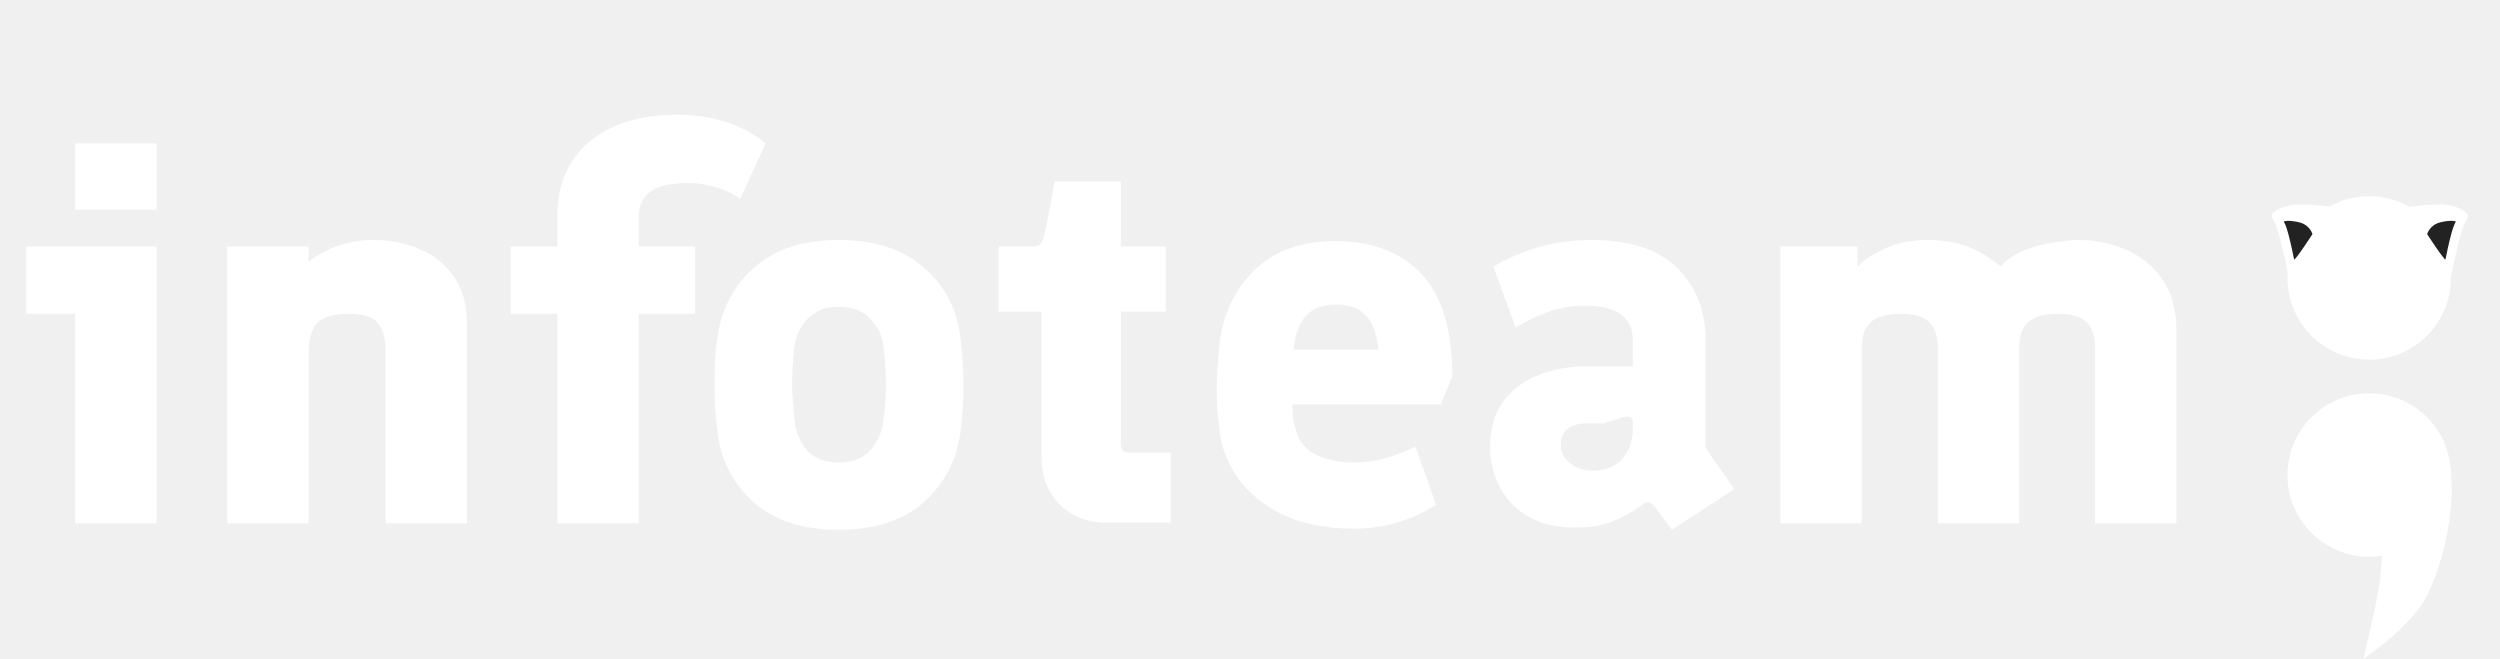
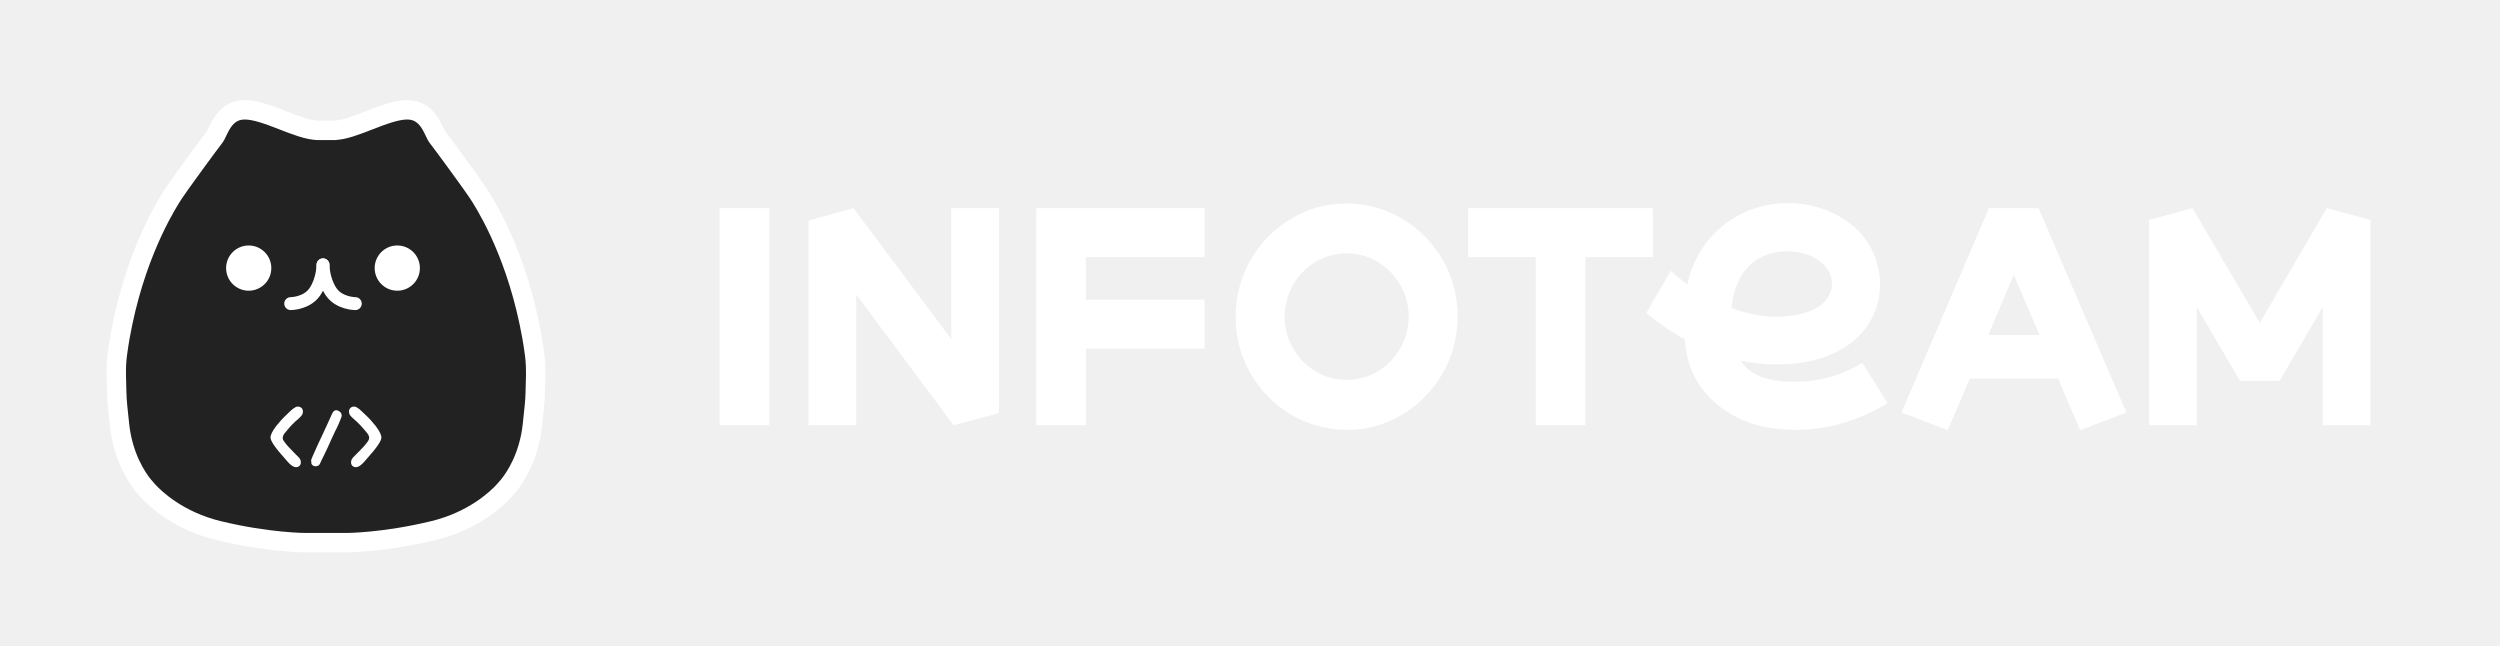
- <svg xmlns="http://www.w3.org/2000/svg" width="129" height="34" viewBox="0 0 129 34" fill="none">
-   <path d="M3.877 27V16.192H1.357V12.72H8.077V27H3.877ZM3.877 10.816V7.4H8.077V10.816H3.877ZM11.722 27V12.72H15.922V13.504C16.408 13.131 16.93 12.851 17.49 12.664C18.05 12.477 18.657 12.384 19.31 12.384C20.15 12.384 20.934 12.543 21.662 12.86C22.39 13.159 22.978 13.635 23.426 14.288C23.874 14.923 24.098 15.744 24.098 16.752V27H19.898V18.208C19.898 17.499 19.768 16.985 19.506 16.668C19.245 16.351 18.732 16.192 17.966 16.192C17.22 16.192 16.688 16.351 16.37 16.668C16.072 16.985 15.922 17.499 15.922 18.208V27H11.722ZM28.757 27V16.192H26.349V12.72H28.757V11.152C28.757 10.051 29.009 9.108 29.513 8.324C30.036 7.54 30.754 6.943 31.669 6.532C32.602 6.121 33.694 5.916 34.945 5.916C35.86 5.916 36.709 6.047 37.493 6.308C38.296 6.569 38.968 6.933 39.509 7.4L38.193 10.256C37.764 9.957 37.316 9.752 36.849 9.64C36.382 9.509 35.953 9.444 35.561 9.444C34.59 9.444 33.909 9.603 33.517 9.92C33.144 10.237 32.957 10.648 32.957 11.152V12.72H35.869V16.192H32.957V27H28.757ZM43.278 27.336C41.429 27.336 39.974 26.869 38.91 25.936C37.846 24.984 37.22 23.799 37.033 22.38C36.922 21.484 36.865 20.663 36.865 19.916C36.865 19.487 36.875 19.067 36.894 18.656C36.912 18.245 36.959 17.807 37.033 17.34C37.239 15.921 37.864 14.745 38.91 13.812C39.974 12.86 41.429 12.384 43.278 12.384C45.126 12.384 46.581 12.851 47.645 13.784C48.728 14.717 49.363 15.903 49.55 17.34C49.661 18.255 49.718 19.113 49.718 19.916C49.718 20.663 49.661 21.484 49.55 22.38C49.344 23.799 48.709 24.984 47.645 25.936C46.581 26.869 45.126 27.336 43.278 27.336ZM43.278 23.864C43.987 23.864 44.528 23.659 44.901 23.248C45.275 22.819 45.499 22.324 45.574 21.764C45.667 21.073 45.714 20.448 45.714 19.888C45.714 19.309 45.676 18.675 45.602 17.984C45.545 17.387 45.322 16.883 44.929 16.472C44.538 16.043 43.987 15.828 43.278 15.828C42.587 15.828 42.045 16.043 41.654 16.472C41.261 16.883 41.038 17.387 40.981 17.984C40.907 18.675 40.87 19.309 40.87 19.888C40.888 20.448 40.935 21.064 41.01 21.736C41.066 22.315 41.28 22.819 41.654 23.248C42.045 23.659 42.587 23.864 43.278 23.864ZM57.105 26.972C56.134 26.972 55.331 26.664 54.697 26.048C54.062 25.413 53.745 24.611 53.745 23.64V16.08H51.533V12.72H53.297C53.483 12.72 53.614 12.673 53.689 12.58C53.782 12.468 53.866 12.244 53.941 11.908C54.015 11.553 54.118 11.021 54.249 10.312L54.417 9.36H57.833V12.72H60.157V16.08H57.833V22.912C57.833 23.043 57.87 23.155 57.945 23.248C58.038 23.323 58.15 23.36 58.281 23.36H60.409V26.972H57.105ZM69.843 27.28C68.555 27.28 67.417 27.075 66.427 26.664C65.457 26.235 64.673 25.656 64.075 24.928C63.478 24.181 63.105 23.351 62.955 22.436C62.899 21.988 62.853 21.577 62.815 21.204C62.797 20.812 62.787 20.42 62.787 20.028C62.787 19.281 62.843 18.451 62.955 17.536C63.161 16.08 63.767 14.867 64.775 13.896C65.802 12.925 67.174 12.44 68.891 12.44C69.918 12.44 70.805 12.599 71.551 12.916C72.317 13.215 72.951 13.663 73.455 14.26C73.959 14.839 74.333 15.567 74.575 16.444C74.818 17.303 74.939 18.292 74.939 19.412L74.351 20.868H63.655L63.599 18.04H71.131C71.094 17.648 71.01 17.275 70.879 16.92C70.749 16.565 70.525 16.276 70.207 16.052C69.909 15.828 69.489 15.716 68.947 15.716C68.182 15.716 67.622 15.959 67.267 16.444C66.931 16.929 66.745 17.592 66.707 18.432C66.689 18.917 66.67 19.403 66.651 19.888C66.651 20.373 66.67 20.877 66.707 21.4C66.801 22.352 67.137 23.005 67.715 23.36C68.313 23.696 69.022 23.864 69.843 23.864C70.385 23.864 70.907 23.799 71.411 23.668C71.915 23.519 72.457 23.313 73.035 23.052L74.099 26.048C73.465 26.459 72.783 26.767 72.055 26.972C71.346 27.177 70.609 27.28 69.843 27.28ZM86.27 27.336L85.374 26.132C85.169 25.871 84.954 25.843 84.73 26.048C84.301 26.384 83.806 26.664 83.246 26.888C82.705 27.112 82.052 27.224 81.286 27.224C79.924 27.224 78.85 26.832 78.066 26.048C77.282 25.245 76.89 24.237 76.89 23.024C76.89 22.128 77.105 21.372 77.534 20.756C77.982 20.14 78.579 19.683 79.326 19.384C80.073 19.067 80.903 18.908 81.818 18.908H84.254V17.536C84.254 16.957 84.049 16.519 83.638 16.22C83.228 15.921 82.602 15.772 81.762 15.772C81.127 15.772 80.521 15.875 79.942 16.08C79.364 16.285 78.785 16.556 78.206 16.892L77.058 13.756C77.786 13.327 78.57 12.991 79.41 12.748C80.25 12.505 81.137 12.384 82.07 12.384C84.105 12.384 85.598 12.869 86.55 13.84C87.521 14.792 88.006 16.015 88.006 17.508V23.108L89.49 25.236L86.27 27.336ZM82.182 24.284C82.835 24.284 83.34 24.088 83.694 23.696C84.067 23.285 84.254 22.763 84.254 22.128V21.764C84.254 21.521 84.086 21.447 83.75 21.54L82.742 21.848H81.874C81.426 21.848 81.09 21.951 80.866 22.156C80.642 22.343 80.53 22.613 80.53 22.968C80.53 23.323 80.689 23.631 81.006 23.892C81.323 24.153 81.716 24.284 82.182 24.284ZM91.867 27V12.72H95.843V13.784C96.104 13.467 96.552 13.159 97.187 12.86C97.84 12.543 98.578 12.384 99.399 12.384C100.22 12.384 100.902 12.487 101.443 12.692C102.003 12.879 102.6 13.233 103.235 13.756C103.478 13.457 103.823 13.205 104.271 13C104.719 12.795 105.204 12.645 105.727 12.552C106.268 12.44 106.772 12.384 107.239 12.384C108.154 12.384 108.994 12.561 109.759 12.916C110.524 13.252 111.14 13.765 111.607 14.456C112.074 15.147 112.307 16.015 112.307 17.06V27H108.107V17.956C108.107 17.34 107.958 16.892 107.659 16.612C107.36 16.332 106.875 16.192 106.203 16.192C105.512 16.192 104.999 16.332 104.663 16.612C104.346 16.892 104.187 17.34 104.187 17.956V27H99.987V17.956C99.987 17.34 99.838 16.892 99.539 16.612C99.24 16.332 98.755 16.192 98.083 16.192C97.392 16.192 96.879 16.332 96.543 16.612C96.225 16.892 96.067 17.34 96.067 17.956V27H91.867Z" fill="white" />
-   <circle cx="122.25" cy="14.341" r="4.217" fill="white" />
-   <path d="M126.7 10.673C125.8 10.333 123.451 10.815 123.451 10.815C123.451 10.815 126.433 14.502 126.465 14.304C126.497 14.106 126.731 12.98 126.943 12.206C127.156 11.432 127.274 11.355 127.284 11.306C127.294 11.257 127.6 11.014 126.7 10.673Z" fill="white" />
-   <path d="M125.924 11.472C125.358 11.608 125.241 12.083 125.241 12.083C125.241 12.083 126.168 13.509 126.189 13.381C126.209 13.253 126.361 12.525 126.498 12.026C126.635 11.526 126.711 11.476 126.718 11.445C126.724 11.413 126.491 11.336 125.924 11.472Z" fill="#222222" />
-   <path d="M117.862 10.673C118.762 10.333 121.111 10.815 121.111 10.815C121.111 10.815 118.13 14.502 118.098 14.304C118.066 14.106 117.831 12.98 117.619 12.206C117.407 11.432 117.288 11.355 117.278 11.306C117.268 11.257 116.962 11.014 117.862 10.673Z" fill="white" />
-   <path d="M118.638 11.472C119.204 11.608 119.322 12.083 119.322 12.083C119.322 12.083 118.395 13.509 118.374 13.381C118.353 13.253 118.202 12.525 118.065 12.026C117.928 11.526 117.852 11.476 117.845 11.445C117.838 11.413 118.072 11.336 118.638 11.472Z" fill="#222222" />
-   <circle cx="122.25" cy="24.512" r="4.217" fill="white" />
-   <path d="M122.928 23.91L126.391 24.023C126.391 24.023 126.564 24.776 126.504 25.717C126.452 26.547 126.289 27.539 126.166 28.051C125.902 29.143 125.45 30.461 124.998 31.139C124.547 31.816 123.907 32.419 123.455 32.833C123.003 33.247 121.949 34 121.949 34C121.949 34 122.739 30.762 122.815 29.84C122.89 28.917 122.928 28.465 122.928 28.465V23.91Z" fill="white" />
+ <svg xmlns="http://www.w3.org/2000/svg" width="387" height="100" viewBox="0 0 387 100" fill="none">
+   <path d="M49.245 20.178C46.237 20.178 41.224 17 37.882 17C34.541 17 33.826 20.474 33.204 21.237C32.582 22 27.523 28.917 26.854 29.976C26.262 30.914 21.48 38.079 18.999 50C18.678 51.544 18.457 52.709 18.165 54.87C17.873 57.031 18.055 59.41 18.068 60.705C18.082 62 18.286 63.702 18.499 65.727C19.031 70.781 21.253 73.993 22.141 75.097C22.378 75.392 22.624 75.675 22.879 75.955C23.985 77.169 27.589 80.631 33.872 82.146C41.558 84 47.24 84 47.24 84H53.684C53.684 84 59.365 84 67.051 82.146C73.335 80.631 76.938 77.169 78.044 75.955C78.3 75.675 78.545 75.392 78.783 75.097C79.671 73.993 81.893 70.781 82.424 65.727C82.637 63.702 82.842 62 82.856 60.705C82.869 59.41 83.051 57.031 82.758 54.87C82.466 52.709 82.246 51.544 81.924 50C79.444 38.079 74.661 30.914 74.069 29.976C73.401 28.917 68.342 22 67.72 21.237C67.098 20.474 66.383 17 63.041 17C59.699 17 54.686 20.178 51.679 20.178H49.245Z" fill="#222222" />
+   <path d="M51.918 20.178H49.245C46.237 20.178 41.224 17 37.882 17C34.541 17 33.826 20.474 33.204 21.237C32.582 22 27.523 28.917 26.854 29.976C26.262 30.914 21.48 38.079 18.999 50C18.678 51.544 18.457 52.709 18.165 54.87C17.873 57.031 18.055 59.41 18.068 60.705C18.082 62 18.286 63.702 18.499 65.727C19.031 70.781 21.253 73.993 22.141 75.097C22.378 75.392 22.624 75.675 22.879 75.955C23.985 77.169 27.589 80.631 33.872 82.146C41.558 84 47.24 84 47.24 84C47.24 84 47.24 84 47.24 84H53.924M49.005 20.178H51.679C54.686 20.178 59.699 17 63.041 17C66.383 17 67.098 20.474 67.72 21.237C68.342 22 73.401 28.917 74.069 29.976C74.661 30.914 79.444 38.079 81.924 50C82.246 51.544 82.466 52.709 82.758 54.87C83.051 57.031 82.869 59.41 82.856 60.705C82.842 62 82.637 63.702 82.424 65.727C81.893 70.781 79.671 73.993 78.783 75.097C78.545 75.392 78.3 75.675 78.044 75.955C76.938 77.169 73.335 80.631 67.051 82.146C59.365 84 53.684 84 53.684 84C53.684 84 53.684 84 53.684 84H47" stroke="white" stroke-width="3" stroke-linecap="round" />
+   <circle cx="38.5" cy="41.5" r="3.5" fill="white" />
+   <circle cx="61.5" cy="41.5" r="3.5" fill="white" />
+   <path d="M45 47C45 47 47.5 47 48.75 45.154C50 43.308 50 41 50 41" stroke="white" stroke-width="2" stroke-linecap="round" />
+   <path d="M55 47C55 47 52.5 47 51.25 45.154C50 43.308 50 41 50 41" stroke="white" stroke-width="2" stroke-linecap="round" />
+   <path d="M46.892 63.684C46.892 63.804 46.876 63.92 46.844 64.032C46.812 64.144 46.756 64.244 46.676 64.332C46.644 64.38 46.588 64.444 46.508 64.524C46.428 64.596 46.32 64.7 46.184 64.836C45.848 65.116 45.528 65.412 45.224 65.724C44.928 66.036 44.64 66.364 44.36 66.708C44.264 66.82 44.168 66.936 44.072 67.056C43.976 67.176 43.9 67.3 43.844 67.428C43.788 67.556 43.76 67.692 43.76 67.836C43.768 67.98 43.828 68.128 43.94 68.28C44.14 68.56 44.352 68.828 44.576 69.084C44.8 69.34 45.04 69.592 45.296 69.84C45.448 70 45.6 70.156 45.752 70.308C45.912 70.46 46.064 70.612 46.208 70.764C46.4 70.956 46.516 71.16 46.556 71.376C46.596 71.584 46.576 71.768 46.496 71.928C46.416 72.088 46.284 72.204 46.1 72.276C45.924 72.348 45.712 72.336 45.464 72.24C45.336 72.184 45.212 72.108 45.092 72.012C44.972 71.924 44.856 71.824 44.744 71.712C44.632 71.592 44.524 71.472 44.42 71.352C44.316 71.232 44.22 71.12 44.132 71.016C42.628 69.36 41.876 68.264 41.876 67.728C41.876 67.32 42.168 66.728 42.752 65.952C42.976 65.672 43.224 65.38 43.496 65.076C43.768 64.764 44.072 64.456 44.408 64.152C44.616 63.944 44.828 63.74 45.044 63.54C45.268 63.332 45.512 63.156 45.776 63.012C45.888 62.956 46.008 62.932 46.136 62.94C46.272 62.94 46.396 62.972 46.508 63.036C46.62 63.092 46.712 63.176 46.784 63.288C46.856 63.4 46.892 63.532 46.892 63.684Z" fill="white" />
+   <path d="M48.87 72.18C48.774 72.18 48.682 72.164 48.594 72.132C48.506 72.1 48.43 72.056 48.366 72C48.302 71.944 48.254 71.876 48.222 71.796C48.19 71.716 48.182 71.624 48.198 71.52C48.15 71.376 48.146 71.248 48.186 71.136C48.226 71.016 48.278 70.896 48.342 70.776H48.33C48.61 70.152 48.882 69.54 49.146 68.94C49.418 68.332 49.702 67.728 49.998 67.128C50.262 66.568 50.506 66.04 50.73 65.544C50.954 65.048 51.174 64.56 51.39 64.08C51.43 63.992 51.478 63.904 51.534 63.816C51.59 63.728 51.654 63.66 51.726 63.612C51.798 63.556 51.882 63.52 51.978 63.504C52.074 63.488 52.19 63.508 52.326 63.564C52.534 63.652 52.686 63.776 52.782 63.936C52.886 64.096 52.918 64.28 52.878 64.488C52.766 64.776 52.674 65.012 52.602 65.196C52.538 65.372 52.47 65.536 52.398 65.688C52.334 65.84 52.262 65.996 52.182 66.156C52.102 66.316 51.998 66.524 51.87 66.78C51.75 67.036 51.598 67.36 51.414 67.752C51.238 68.136 51.014 68.632 50.742 69.24C50.598 69.568 50.45 69.88 50.298 70.176C50.154 70.472 50.01 70.768 49.866 71.064C49.818 71.152 49.766 71.26 49.71 71.388C49.654 71.508 49.594 71.64 49.53 71.784C49.466 71.92 49.374 72.02 49.254 72.084C49.134 72.148 49.006 72.18 48.87 72.18Z" fill="white" />
+   <path d="M54.024 63.684C54.024 63.532 54.06 63.4 54.132 63.288C54.204 63.176 54.296 63.092 54.408 63.036C54.52 62.972 54.64 62.94 54.768 62.94C54.904 62.932 55.028 62.956 55.14 63.012C55.404 63.156 55.644 63.332 55.86 63.54C56.084 63.74 56.3 63.944 56.508 64.152C56.844 64.456 57.148 64.764 57.42 65.076C57.692 65.38 57.94 65.672 58.164 65.952C58.748 66.728 59.04 67.32 59.04 67.728C59.04 68.264 58.288 69.36 56.784 71.016C56.696 71.12 56.6 71.232 56.496 71.352C56.392 71.472 56.284 71.592 56.172 71.712C56.06 71.824 55.944 71.924 55.824 72.012C55.704 72.108 55.58 72.184 55.452 72.24C55.204 72.336 54.988 72.348 54.804 72.276C54.628 72.204 54.5 72.088 54.42 71.928C54.34 71.768 54.32 71.584 54.36 71.376C54.4 71.16 54.516 70.956 54.708 70.764C54.852 70.612 55 70.46 55.152 70.308C55.312 70.156 55.468 70 55.62 69.84C55.876 69.592 56.116 69.34 56.34 69.084C56.564 68.828 56.776 68.56 56.976 68.28C57.08 68.128 57.136 67.98 57.144 67.836C57.152 67.692 57.128 67.556 57.072 67.428C57.016 67.3 56.94 67.176 56.844 67.056C56.748 66.936 56.652 66.82 56.556 66.708C56.276 66.364 55.984 66.036 55.68 65.724C55.384 65.412 55.068 65.116 54.732 64.836C54.596 64.7 54.488 64.596 54.408 64.524C54.328 64.444 54.272 64.38 54.24 64.332C54.16 64.244 54.104 64.144 54.072 64.032C54.04 63.92 54.024 63.804 54.024 63.684Z" fill="white" />
+   <path d="M111.388 65.82V32.22H119.068V65.82H111.388Z" fill="white" />
+   <path d="M125.161 34.14L130.873 32.556L131.641 32.364L132.121 32.22L147.241 52.476V32.22H154.633V63.948L148.201 65.676L147.625 65.82L132.553 45.612V65.82H125.161V34.14Z" fill="white" />
+   <path d="M160.411 65.82V32.22H186.475V39.804H168.091V46.38H186.475V53.964H168.091V65.82H160.411Z" fill="white" />
+   <path d="M208.463 39.228C203.039 39.228 198.863 43.74 198.863 49.02C198.863 54.3 203.039 58.812 208.463 58.812C213.887 58.812 218.063 54.3 218.063 49.02C218.063 43.74 213.887 39.228 208.463 39.228ZM191.279 49.02C191.279 42.684 194.591 36.972 199.871 33.852C202.511 32.268 205.343 31.5 208.463 31.5C214.655 31.5 220.223 34.86 223.343 40.236C224.879 42.924 225.647 45.852 225.647 49.02C225.647 55.356 222.287 61.068 217.055 64.188C214.415 65.772 211.583 66.54 208.463 66.54C202.271 66.54 196.655 63.18 193.583 57.804C192.047 55.116 191.279 52.188 191.279 49.02Z" fill="white" />
+   <path d="M255.876 32.22V39.804H245.412V65.82H237.732V39.804H227.268V32.22H255.876Z" fill="white" />
+   <path d="M254.843 48.444L258.635 41.916C259.163 42.444 260.027 43.116 261.179 44.028C261.803 41.292 262.955 38.988 264.539 37.068C267.707 33.276 272.171 31.452 276.779 31.452C279.947 31.452 282.779 32.268 285.323 33.852C288.971 36.108 291.035 39.996 291.035 44.028C291.035 45.996 290.555 47.868 289.547 49.644C287.579 53.196 283.403 55.788 277.403 56.316C276.395 56.364 275.579 56.412 275.051 56.412C273.131 56.412 271.259 56.22 269.483 55.836C270.827 57.996 273.515 59.1 277.595 59.1C281.531 59.1 285.083 58.14 288.299 56.172L292.187 62.412C287.723 65.148 282.971 66.54 277.835 66.54C274.427 66.54 271.547 65.916 269.099 64.716C264.203 62.316 261.467 58.236 260.939 53.772L260.795 52.524C258.635 51.324 256.667 49.98 254.843 48.444ZM268.043 47.676C270.443 48.588 272.795 49.02 275.099 49.02C275.435 49.02 275.963 48.972 276.731 48.924C280.523 48.588 282.923 47.1 283.499 44.796C283.547 44.604 283.595 44.316 283.595 43.932C283.595 42.444 282.731 41.004 281.339 40.188C279.947 39.324 278.411 38.892 276.683 38.892C274.955 38.892 273.371 39.324 271.979 40.188C269.723 41.676 268.379 44.172 268.043 47.676Z" fill="white" />
+   <path d="M294.355 63.852L307.891 32.22H315.571L329.155 63.852L322.003 66.588L318.595 58.62H304.915L301.507 66.588L294.355 63.852ZM307.795 51.852H315.715L311.731 42.54L307.795 51.852Z" fill="white" />
+   <path d="M346.741 58.956L340.069 47.532V65.82H332.677V34.044L339.397 32.22L349.813 49.98L360.181 32.22L366.949 34.044V65.82H359.557V47.532L352.885 58.956H346.741Z" fill="white" />
</svg>
